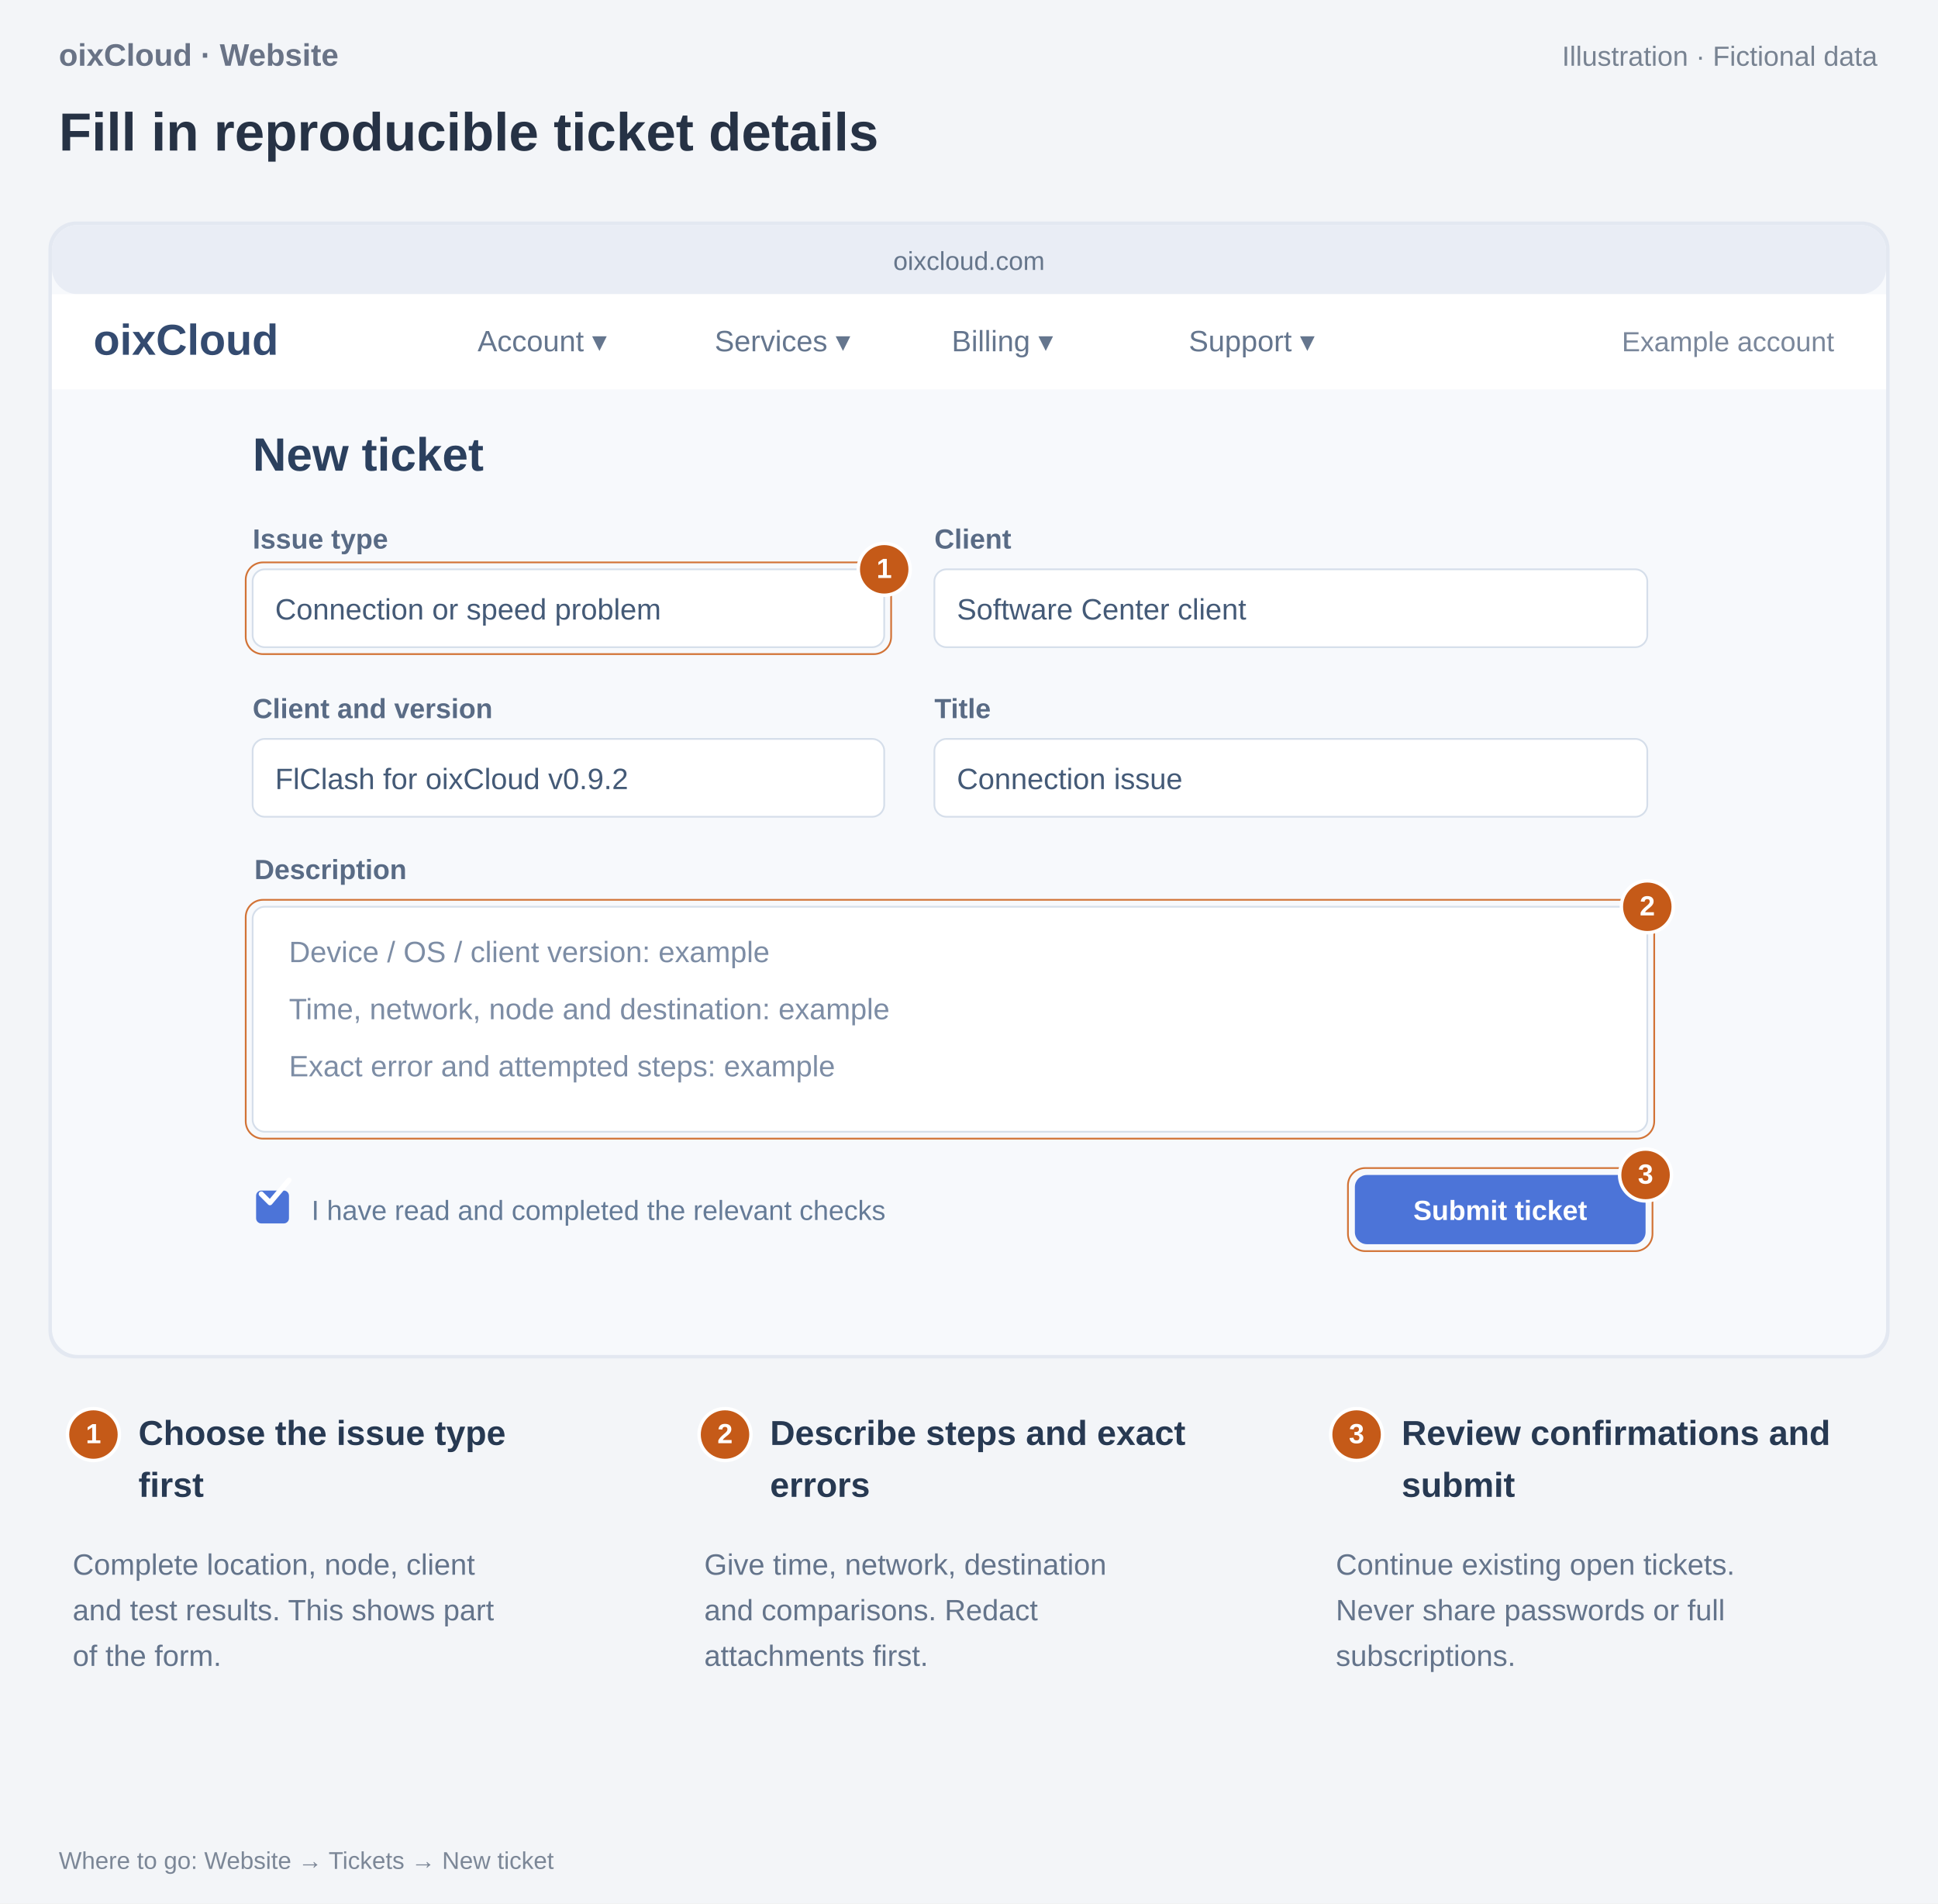
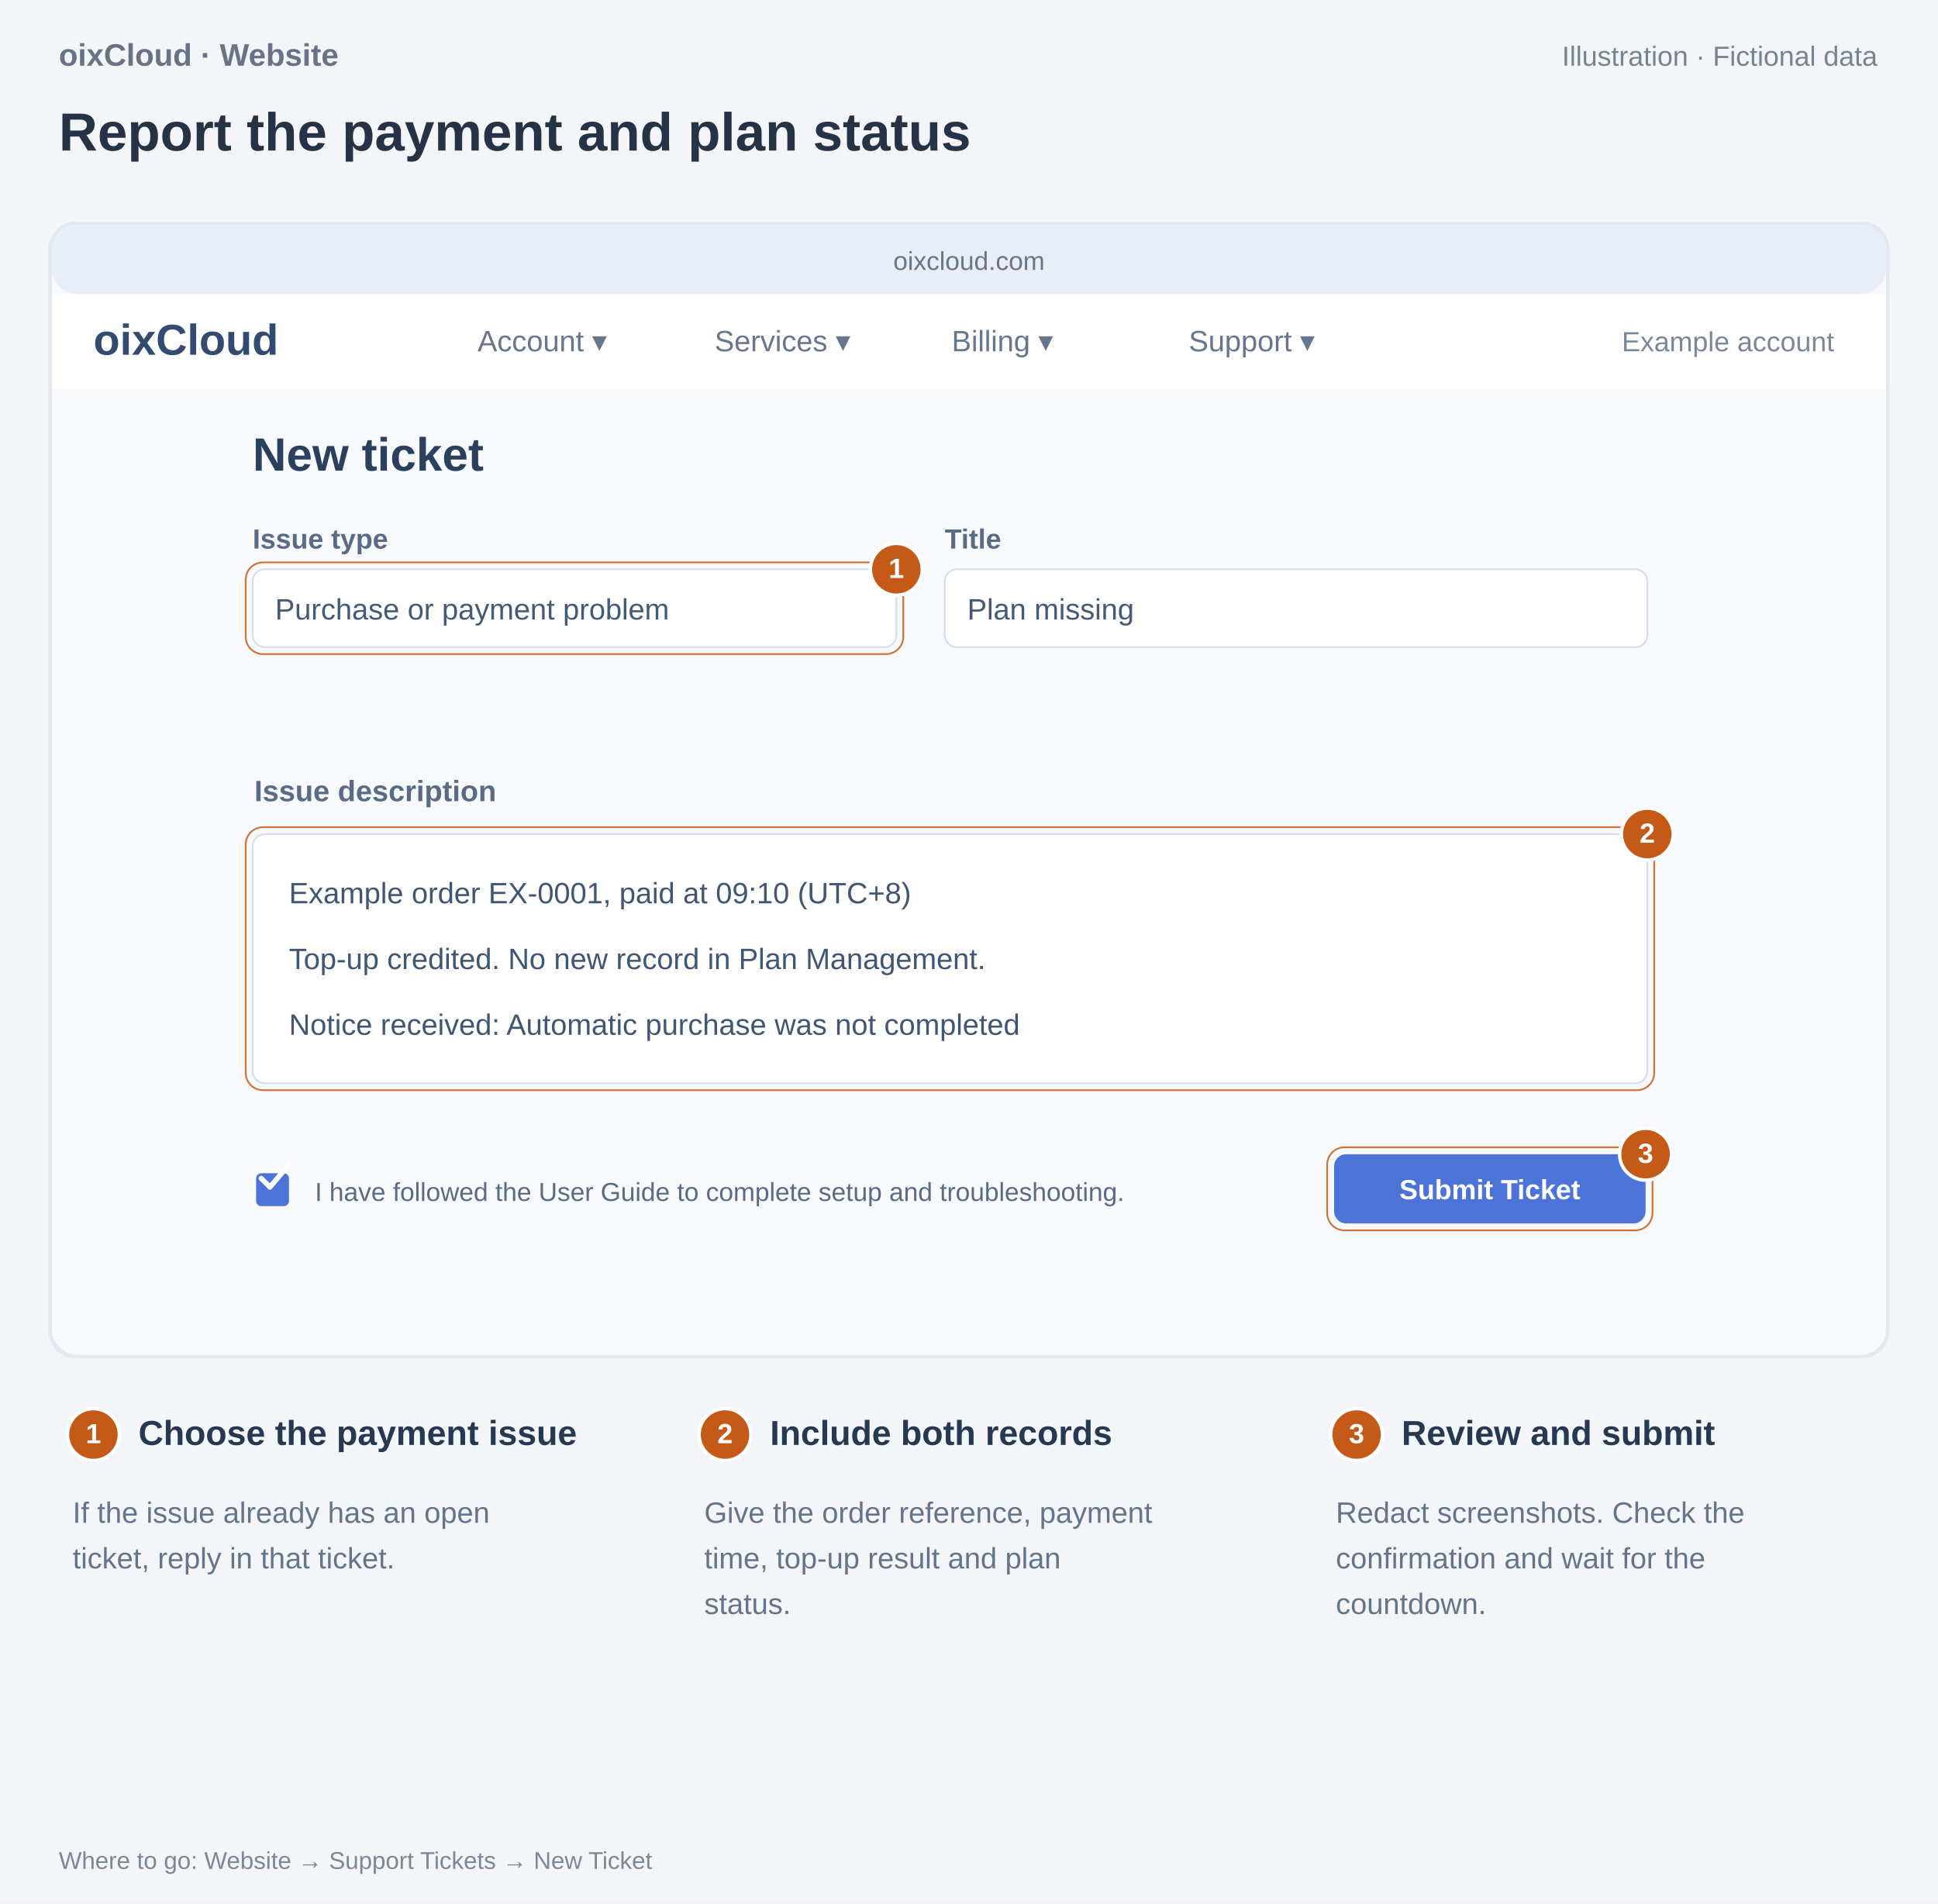
<svg xmlns="http://www.w3.org/2000/svg" width="1120" height="1100" viewBox="0 0 1120 1100" role="img" aria-labelledby="title desc">
  <g font-family="-apple-system,BlinkMacSystemFont,'PingFang SC','Segoe UI',Arial,sans-serif">
    <rect x="0" y="0" width="1120" height="1100" rx="0" fill="#f3f5f8" stroke="none" />
    <text x="34" y="38" font-size="18" fill="#697386" font-weight="600" text-anchor="start">oixCloud · Website</text>
    <text x="1085" y="38" font-size="16" fill="#788392" font-weight="500" text-anchor="end">Illustration · Fictional data</text>
-     <text x="34" y="87" font-size="31" fill="#263245" font-weight="700" text-anchor="start">Fill in reproducible ticket details</text>
+     <text x="34" y="87" font-size="31" fill="#263245" font-weight="700" text-anchor="start">Report the payment and plan status</text>
    <rect x="28" y="128" width="1064" height="657" rx="16" fill="#e3e8f1" stroke="none" />
    <rect x="30" y="130" width="1060" height="653" rx="15" fill="#f7f9fc" stroke="none" />
    <rect x="30" y="130" width="1060" height="40" rx="15" fill="#e9edf5" stroke="none" />
    <text x="560" y="156" font-size="15" fill="#66768b" font-weight="500" text-anchor="middle">oixcloud.com</text>
    <rect x="30" y="170" width="1060" height="55" rx="0" fill="#fff" stroke="none" />
    <text x="54" y="205" font-size="25" fill="#344b70" font-weight="700" text-anchor="start">oixCloud</text>
    <text x="276" y="203" font-size="17" fill="#65768e" font-weight="400" text-anchor="start">Account ▾</text>
    <text x="413" y="203" font-size="17" fill="#65768e" font-weight="400" text-anchor="start">Services ▾</text>
    <text x="550" y="203" font-size="17" fill="#65768e" font-weight="400" text-anchor="start">Billing ▾</text>
    <text x="687" y="203" font-size="17" fill="#65768e" font-weight="400" text-anchor="start">Support ▾</text>
    <text x="1060" y="203" font-size="16" fill="#7a879b" font-weight="500" text-anchor="end">Example account</text>
    <text x="146" y="272" font-size="27" fill="#2b405e" font-weight="650" text-anchor="start">New ticket</text>
    <g transform="translate(-100 0)">
      <text x="246" y="317" font-size="16" fill="#596b85" font-weight="600" text-anchor="start">Issue type</text>
-       <rect x="246" y="329" width="365" height="45" rx="7" fill="#fff" stroke="#d5deea" />
-       <text x="259" y="358" font-size="17" fill="#445a77" font-weight="400" text-anchor="start">Connection or speed problem</text>
-       <rect x="242" y="325" width="373" height="53" rx="10" fill="none" stroke="#d27336" />
-       <circle cx="611" cy="329" r="15" fill="#c55a18" stroke="#fff" stroke-width="2" />
-       <text x="611" y="334" font-size="16" fill="#fff" font-weight="700" text-anchor="middle">1</text>
-       <text x="640" y="317" font-size="16" fill="#596b85" font-weight="600" text-anchor="start">Client</text>
-       <rect x="640" y="329" width="412" height="45" rx="7" fill="#fff" stroke="#d5deea" />
-       <text x="653" y="358" font-size="17" fill="#445a77" font-weight="400" text-anchor="start">Software Center client</text>
-       <text x="246" y="415" font-size="16" fill="#596b85" font-weight="600" text-anchor="start">Client and version</text>
-       <rect x="246" y="427" width="365" height="45" rx="7" fill="#fff" stroke="#d5deea" />
-       <text x="259" y="456" font-size="17" fill="#445a77" font-weight="400" text-anchor="start">FlClash for oixCloud v0.9.2</text>
-       <text x="640" y="415" font-size="16" fill="#596b85" font-weight="600" text-anchor="start">Title</text>
-       <rect x="640" y="427" width="412" height="45" rx="7" fill="#fff" stroke="#d5deea" />
-       <text x="653" y="456" font-size="17" fill="#445a77" font-weight="400" text-anchor="start">Connection issue</text>
-       <text x="247" y="508" font-size="16" fill="#596b85" font-weight="600" text-anchor="start">Description</text>
-       <rect x="246" y="524" width="806" height="130" rx="7" fill="#fff" stroke="#d5deea" />
-       <text x="267" y="556" font-size="17" fill="#7d8da5" font-weight="400" text-anchor="start">Device / OS / client version: example</text>
-       <text x="267" y="589" font-size="17" fill="#7d8da5" font-weight="400" text-anchor="start">Time, network, node and destination: example</text>
-       <text x="267" y="622" font-size="17" fill="#7d8da5" font-weight="400" text-anchor="start">Exact error and attempted steps: example</text>
-       <rect x="242" y="520" width="814" height="138" rx="10" fill="none" stroke="#d27336" />
-       <circle cx="1052" cy="524" r="15" fill="#c55a18" stroke="#fff" stroke-width="2" />
-       <text x="1052" y="529" font-size="16" fill="#fff" font-weight="700" text-anchor="middle">2</text>
-       <rect x="248" y="688" width="19" height="19" rx="3" fill="#4c74d8" stroke="none" />
-       <path d="M251 690l5 5 11-13" fill="none" stroke="#fff" stroke-width="3" stroke-linecap="round" stroke-linejoin="round" />
-       <text x="280" y="705" font-size="16" fill="#657b97" font-weight="400" text-anchor="start">I have read and completed the relevant checks</text>
-       <rect x="883" y="679" width="168" height="40" rx="7" fill="#4c74d8" stroke="none" />
-       <text x="967" y="705" font-size="16" fill="#fff" font-weight="600" text-anchor="middle">Submit ticket</text>
-       <rect x="879" y="675" width="176" height="48" rx="10" fill="none" stroke="#d27336" />
-       <circle cx="1051" cy="679" r="15" fill="#c55a18" stroke="#fff" stroke-width="2" />
-       <text x="1051" y="684" font-size="16" fill="#fff" font-weight="700" text-anchor="middle">3</text>
+       <rect x="246" y="329" width="372" height="45" rx="7" fill="#fff" stroke="#d5deea" />
+       <text x="259" y="358" font-size="17" fill="#445a77" font-weight="400" text-anchor="start">Purchase or payment problem</text>
+       <rect x="242" y="325" width="380" height="53" rx="10" fill="none" stroke="#d27336" />
+       <circle cx="618" cy="329" r="15" fill="#c55a18" stroke="#fff" stroke-width="2" />
+       <text x="618" y="334" font-size="16" fill="#fff" font-weight="700" text-anchor="middle">1</text>
+       <text x="646" y="317" font-size="16" fill="#596b85" font-weight="600" text-anchor="start">Title</text>
+       <rect x="646" y="329" width="406" height="45" rx="7" fill="#fff" stroke="#d5deea" />
+       <text x="659" y="358" font-size="17" fill="#445a77" font-weight="400" text-anchor="start">Plan missing</text>
+       <text x="247" y="463" font-size="17" fill="#596b85" font-weight="600" text-anchor="start">Issue description</text>
+       <rect x="246" y="482" width="806" height="144" rx="7" fill="#fff" stroke="#d5deea" />
+       <text x="267" y="522" font-size="17" fill="#405675" font-weight="400" text-anchor="start">Example order EX-0001, paid at 09:10 (UTC+8)</text>
+       <text x="267" y="560" font-size="17" fill="#405675" font-weight="400" text-anchor="start">Top-up credited. No new record in Plan Management.</text>
+       <text x="267" y="598" font-size="17" fill="#405675" font-weight="400" text-anchor="start">Notice received: Automatic purchase was not completed</text>
+       <rect x="242" y="478" width="814" height="152" rx="10" fill="none" stroke="#d27336" />
+       <circle cx="1052" cy="482" r="15" fill="#c55a18" stroke="#fff" stroke-width="2" />
+       <text x="1052" y="487" font-size="16" fill="#fff" font-weight="700" text-anchor="middle">2</text>
+       <rect x="248" y="678" width="19" height="19" rx="3" fill="#4c74d8" stroke="none" />
+       <path d="M251 681l5 5 11-13" fill="none" stroke="#fff" stroke-width="3" stroke-linecap="round" stroke-linejoin="round" />
+       <text x="282" y="694" font-size="15" fill="#596b85" font-weight="400" text-anchor="start">I have followed the User Guide to complete setup and troubleshooting.</text>
+       <rect x="871" y="667" width="180" height="40" rx="7" fill="#4c74d8" stroke="none" />
+       <text x="961" y="693" font-size="16" fill="#fff" font-weight="600" text-anchor="middle">Submit Ticket</text>
+       <rect x="867" y="663" width="188" height="48" rx="10" fill="none" stroke="#d27336" />
+       <circle cx="1051" cy="667" r="15" fill="#c55a18" stroke="#fff" stroke-width="2" />
+       <text x="1051" y="672" font-size="16" fill="#fff" font-weight="700" text-anchor="middle">3</text>
    </g>
    <circle cx="54" cy="829" r="15" fill="#c55a18" stroke="#fff" stroke-width="2" />
    <text x="54" y="834" font-size="16" fill="#fff" font-weight="700" text-anchor="middle">1</text>
-     <text x="80" y="835" font-size="20" fill="#273952" font-weight="600" text-anchor="start">Choose the issue type</text>
-     <text x="80" y="865" font-size="20" fill="#273952" font-weight="600" text-anchor="start">first</text>
-     <text x="42" y="910" font-size="17" fill="#64748b" font-weight="400" text-anchor="start">Complete location, node, client</text>
-     <text x="42" y="936.35" font-size="17" fill="#64748b" font-weight="400" text-anchor="start">and test results. This shows part</text>
-     <text x="42" y="962.7" font-size="17" fill="#64748b" font-weight="400" text-anchor="start"> of the form.</text>
+     <text x="80" y="835" font-size="20" fill="#273952" font-weight="600" text-anchor="start">Choose the payment issue</text>
+     <text x="42" y="880" font-size="17" fill="#64748b" font-weight="400" text-anchor="start">If the issue already has an open</text>
+     <text x="42" y="906.35" font-size="17" fill="#64748b" font-weight="400" text-anchor="start">ticket, reply in that ticket.</text>
    <circle cx="419" cy="829" r="15" fill="#c55a18" stroke="#fff" stroke-width="2" />
    <text x="419" y="834" font-size="16" fill="#fff" font-weight="700" text-anchor="middle">2</text>
-     <text x="445" y="835" font-size="20" fill="#273952" font-weight="600" text-anchor="start">Describe steps and exact</text>
-     <text x="445" y="865" font-size="20" fill="#273952" font-weight="600" text-anchor="start">errors</text>
-     <text x="407" y="910" font-size="17" fill="#64748b" font-weight="400" text-anchor="start">Give time, network, destination</text>
-     <text x="407" y="936.35" font-size="17" fill="#64748b" font-weight="400" text-anchor="start">and comparisons. Redact</text>
-     <text x="407" y="962.7" font-size="17" fill="#64748b" font-weight="400" text-anchor="start">attachments first.</text>
+     <text x="445" y="835" font-size="20" fill="#273952" font-weight="600" text-anchor="start">Include both records</text>
+     <text x="407" y="880" font-size="17" fill="#64748b" font-weight="400" text-anchor="start">Give the order reference, payment</text>
+     <text x="407" y="906.35" font-size="17" fill="#64748b" font-weight="400" text-anchor="start"> time, top-up result and plan</text>
+     <text x="407" y="932.7" font-size="17" fill="#64748b" font-weight="400" text-anchor="start">status.</text>
    <circle cx="784" cy="829" r="15" fill="#c55a18" stroke="#fff" stroke-width="2" />
    <text x="784" y="834" font-size="16" fill="#fff" font-weight="700" text-anchor="middle">3</text>
-     <text x="810" y="835" font-size="20" fill="#273952" font-weight="600" text-anchor="start">Review confirmations and</text>
-     <text x="810" y="865" font-size="20" fill="#273952" font-weight="600" text-anchor="start">submit</text>
-     <text x="772" y="910" font-size="17" fill="#64748b" font-weight="400" text-anchor="start">Continue existing open tickets.</text>
-     <text x="772" y="936.35" font-size="17" fill="#64748b" font-weight="400" text-anchor="start">Never share passwords or full</text>
-     <text x="772" y="962.7" font-size="17" fill="#64748b" font-weight="400" text-anchor="start">subscriptions.</text>
-     <text x="34" y="1080" font-size="14" fill="#7c8797" font-weight="400" text-anchor="start">Where to go: Website → Tickets → New ticket</text>
+     <text x="810" y="835" font-size="20" fill="#273952" font-weight="600" text-anchor="start">Review and submit</text>
+     <text x="772" y="880" font-size="17" fill="#64748b" font-weight="400" text-anchor="start">Redact screenshots. Check the</text>
+     <text x="772" y="906.35" font-size="17" fill="#64748b" font-weight="400" text-anchor="start">confirmation and wait for the</text>
+     <text x="772" y="932.7" font-size="17" fill="#64748b" font-weight="400" text-anchor="start">countdown.</text>
+     <text x="34" y="1080" font-size="14" fill="#7c8797" font-weight="400" text-anchor="start">Where to go: Website → Support Tickets → New Ticket</text>
  </g>
</svg>
